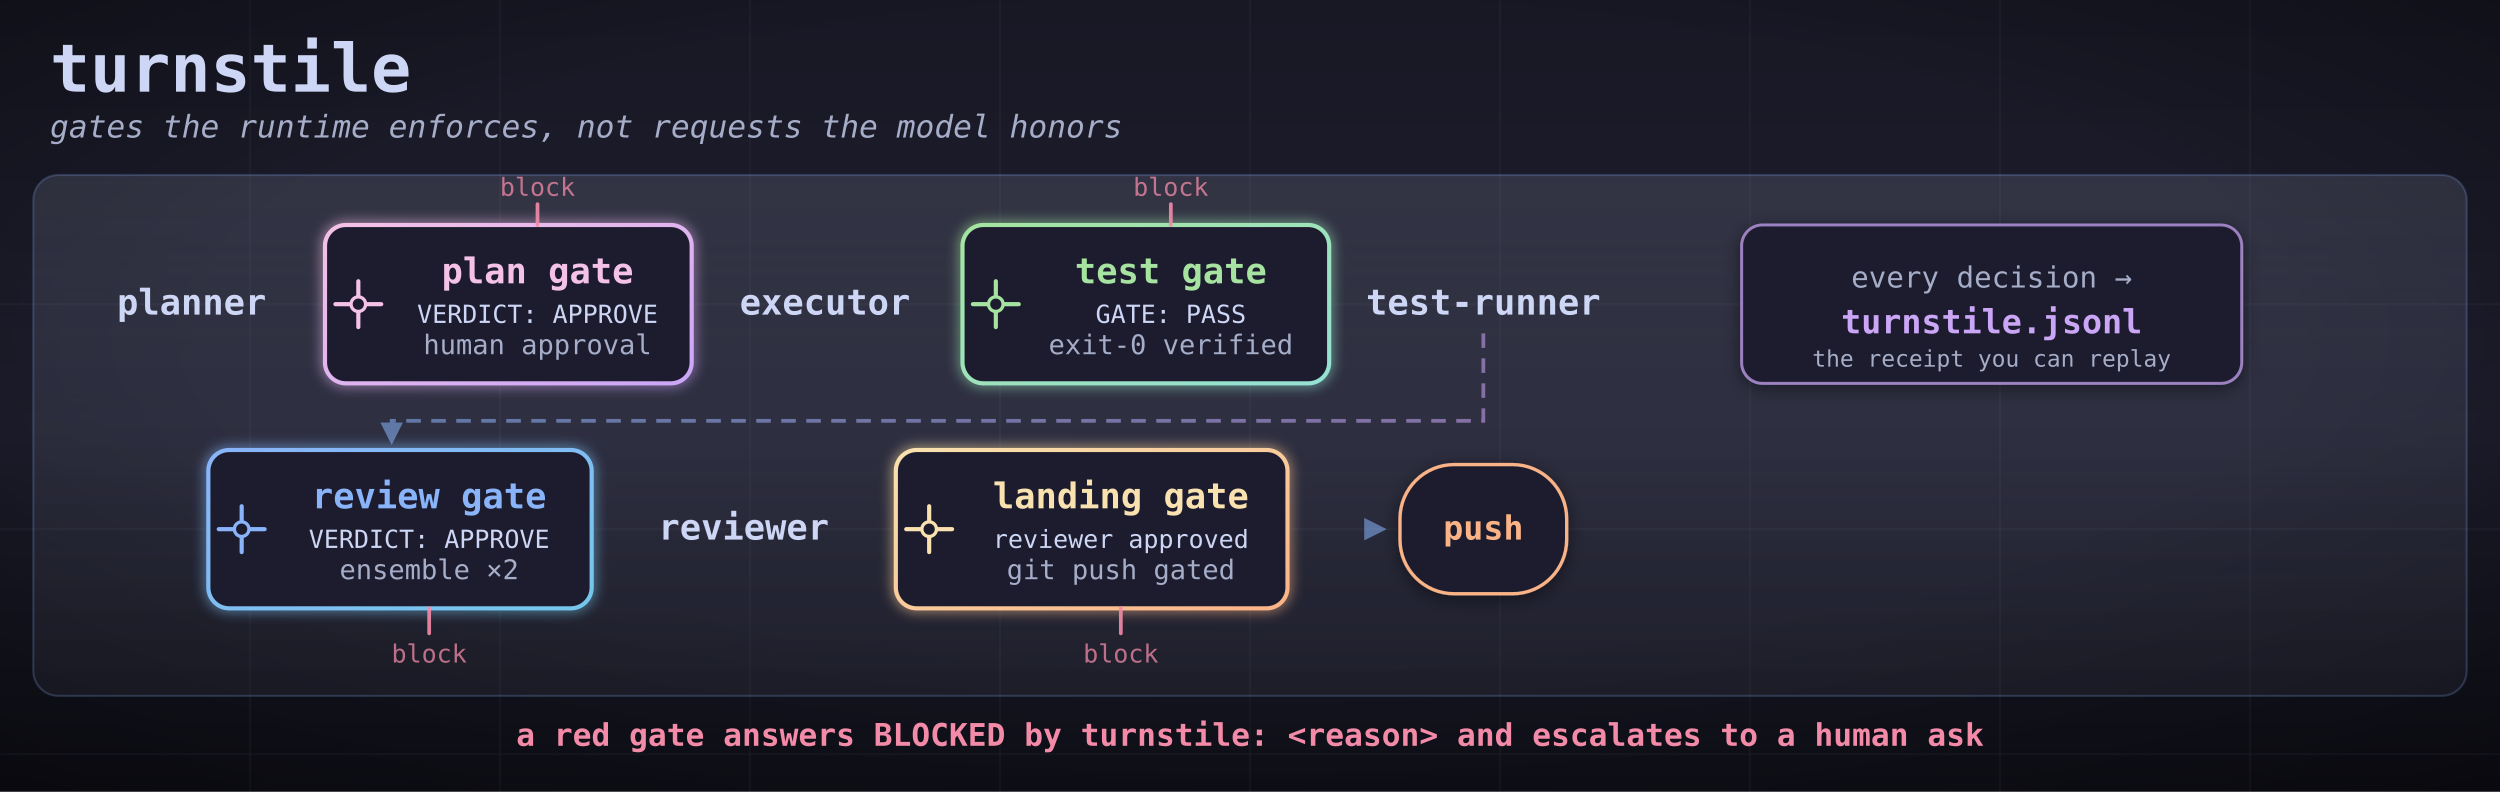
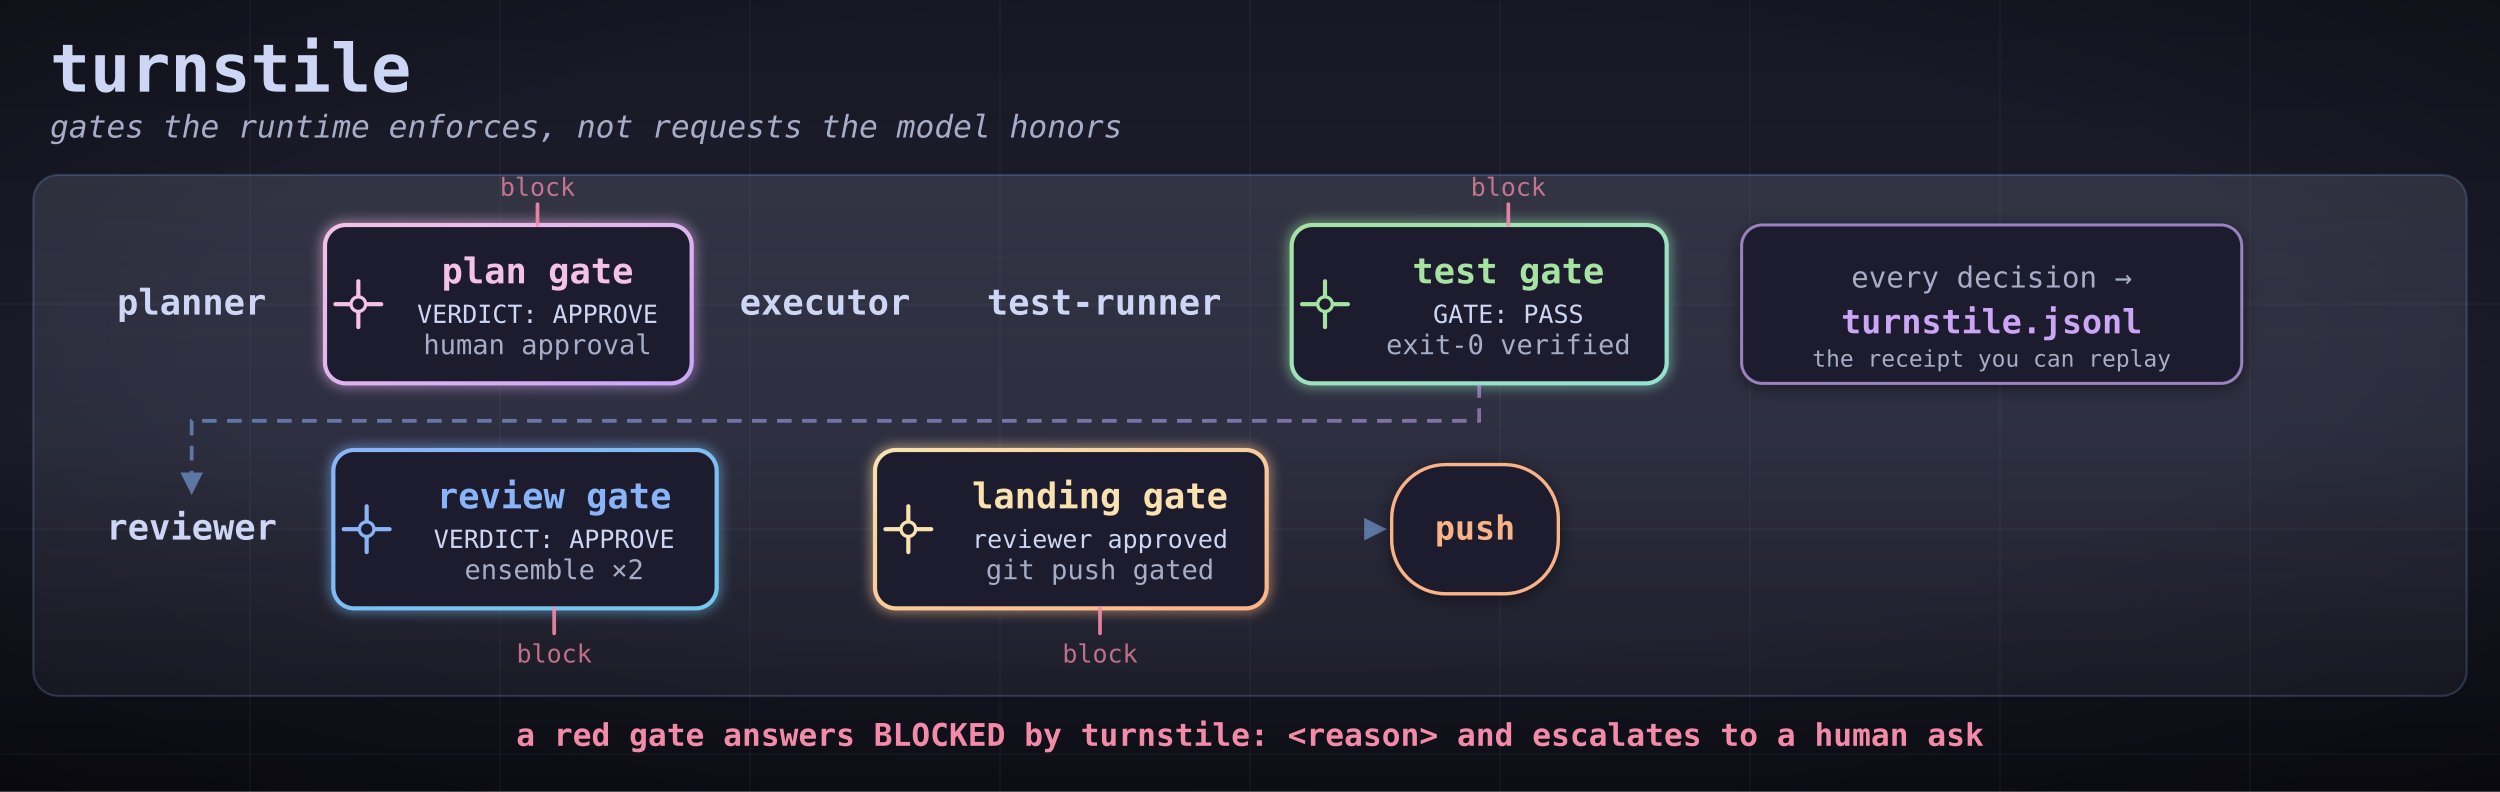
- <svg xmlns="http://www.w3.org/2000/svg" width="1200" height="380" viewBox="0 0 1200 380" role="img" aria-label="turnstile compact pipeline strip, two rows read left to right: row one planner, plan gate (VERDICT: APPROVE), executor, test gate (GATE: PASS), test-runner, with the turnstile.jsonl receipt; an elbow connector wraps down to row two: review gate (VERDICT: APPROVE), reviewer, landing gate, push; blocked stubs mark the gates that can refuse">
+ <svg xmlns="http://www.w3.org/2000/svg" width="1200" height="380" viewBox="0 0 1200 380" role="img" aria-label="turnstile compact pipeline strip, two rows read left to right: row one planner, plan gate (VERDICT: APPROVE), executor, test-runner, test gate (GATE: PASS), with the turnstile.jsonl receipt; an elbow connector wraps down to row two: reviewer, review gate (VERDICT: APPROVE), landing gate, push; blocked stubs mark the gates that can refuse">
  <defs>
    <linearGradient id="cbg" x1="0" y1="0" x2="0" y2="1">
      <stop offset="0" stop-color="#181825" />
      <stop offset="0.55" stop-color="#1E1E2E" />
      <stop offset="1" stop-color="#11111B" />
    </linearGradient>
    <radialGradient id="cvignette" cx="0.5" cy="0.42" r="0.75">
      <stop offset="0.55" stop-color="#000000" stop-opacity="0" />
      <stop offset="1" stop-color="#000000" stop-opacity="0.45" />
    </radialGradient>
    <linearGradient id="cglass" x1="0" y1="0" x2="0" y2="1">
      <stop offset="0" stop-color="#CDD6F4" stop-opacity="0.13" />
      <stop offset="1" stop-color="#CDD6F4" stop-opacity="0.05" />
    </linearGradient>
    <linearGradient id="cacc-plan" x1="0" y1="0" x2="1" y2="1">
      <stop offset="0" stop-color="#F5C2E7" />
      <stop offset="1" stop-color="#CBA6F7" />
    </linearGradient>
    <linearGradient id="cacc-test" x1="0" y1="0" x2="1" y2="1">
      <stop offset="0" stop-color="#A6E3A1" />
      <stop offset="1" stop-color="#94E2D5" />
    </linearGradient>
    <linearGradient id="cacc-review" x1="0" y1="0" x2="1" y2="1">
      <stop offset="0" stop-color="#89B4FA" />
      <stop offset="1" stop-color="#74C7EC" />
    </linearGradient>
    <linearGradient id="cacc-push" x1="0" y1="0" x2="1" y2="1">
      <stop offset="0" stop-color="#F9E2AF" />
      <stop offset="1" stop-color="#FAB387" />
    </linearGradient>
    <linearGradient id="cflow" x1="0" y1="0" x2="1" y2="0">
      <stop offset="0" stop-color="#89B4FA" />
      <stop offset="1" stop-color="#CBA6F7" />
    </linearGradient>
    <filter id="cglow" x="-60%" y="-60%" width="220%" height="220%">
      <feGaussianBlur stdDeviation="3" result="b" />
      <feMerge>
        <feMergeNode in="b" />
        <feMergeNode in="SourceGraphic" />
      </feMerge>
    </filter>
    <filter id="ccardshadow" x="-30%" y="-30%" width="160%" height="180%">
      <feDropShadow dx="0" dy="2" stdDeviation="4" flood-color="#000000" flood-opacity="0.45" />
    </filter>
    <style>
      @keyframes cdashmove { to { stroke-dashoffset: -22; } }
      .cflow { stroke-dasharray: 7 5; animation: cdashmove 1.4s linear infinite; }
      @media (prefers-reduced-motion: reduce) { .cflow { animation: none; } }
    </style>
    <marker id="carrow" viewBox="0 0 10 10" refX="8.5" refY="5" markerWidth="6" markerHeight="6" orient="auto-start-reverse">
      <path d="M 0 0 L 10 5 L 0 10 z" fill="#89B4FA" />
    </marker>
    <g id="cturnstile-arm">
      <circle cx="0" cy="0" r="3.5" fill="none" stroke-width="1.6" />
      <line x1="0" y1="-4" x2="0" y2="-11" stroke-width="2" stroke-linecap="round" />
      <line x1="0" y1="4" x2="0" y2="11" stroke-width="2" stroke-linecap="round" />
      <line x1="-4" y1="0" x2="-11" y2="0" stroke-width="2" stroke-linecap="round" />
      <line x1="4" y1="0" x2="11" y2="0" stroke-width="2" stroke-linecap="round" />
    </g>
  </defs>
  <rect width="1200" height="380" fill="url(#cbg)" />
  <rect width="1200" height="380" fill="url(#cvignette)" />
  <g stroke="#CDD6F4" stroke-opacity="0.035" stroke-width="1">
    <path d="M0 146H1200M0 254H1200M0 362H1200" />
    <path d="M120 0V380M240 0V380M360 0V380M480 0V380M600 0V380M720 0V380M840 0V380M960 0V380M1080 0V380" />
  </g>
  <text x="24" y="44" font-family="ui-monospace, SFMono-Regular, Menlo, monospace" font-size="32" font-weight="700" fill="#CDD6F4">turnstile</text>
  <text x="24" y="66" font-family="ui-monospace, SFMono-Regular, Menlo, monospace" font-size="15" font-style="italic" fill="#A6ADC8">gates the runtime enforces, not requests the model honors</text>
  <rect x="16" y="84" width="1168" height="250" rx="12" fill="url(#cglass)" stroke="#89B4FA" stroke-opacity="0.22" stroke-width="1" />
-   <path class="cflow" d="M40 146 H712" stroke="url(#cflow)" stroke-width="1.8" fill="none" opacity="0.55" />
+   <path class="cflow" d="M40 146 H710" stroke="url(#cflow)" stroke-width="1.8" fill="none" opacity="0.55" />
  <text x="92" y="151" text-anchor="middle" font-family="ui-monospace, SFMono-Regular, Menlo, monospace" font-size="17" font-weight="600" fill="#CDD6F4">planner</text>
  <g filter="url(#cglow)">
    <rect x="156" y="108" width="176" height="76" rx="10" fill="#1E1E2E" stroke="url(#cacc-plan)" stroke-width="2" />
  </g>
  <use href="#cturnstile-arm" transform="translate(172 146)" stroke="#F5C2E7" />
  <text x="258" y="136" text-anchor="middle" font-family="ui-monospace, SFMono-Regular, Menlo, monospace" font-size="17" font-weight="700" fill="#F5C2E7">plan gate</text>
  <text x="258" y="155" text-anchor="middle" font-family="ui-monospace, SFMono-Regular, Menlo, monospace" font-size="12" fill="#CDD6F4">VERDICT: APPROVE</text>
  <text x="258" y="170" text-anchor="middle" font-family="ui-monospace, SFMono-Regular, Menlo, monospace" font-size="13" fill="#A6ADC8">human approval</text>
  <text x="396" y="151" text-anchor="middle" font-family="ui-monospace, SFMono-Regular, Menlo, monospace" font-size="17" font-weight="600" fill="#CDD6F4">executor</text>
+   <text x="530" y="151" text-anchor="middle" font-family="ui-monospace, SFMono-Regular, Menlo, monospace" font-size="17" font-weight="600" fill="#CDD6F4">test-runner</text>
  <g filter="url(#cglow)">
-     <rect x="462" y="108" width="176" height="76" rx="10" fill="#1E1E2E" stroke="url(#cacc-test)" stroke-width="2" />
+     <rect x="620" y="108" width="180" height="76" rx="10" fill="#1E1E2E" stroke="url(#cacc-test)" stroke-width="2" />
  </g>
-   <use href="#cturnstile-arm" transform="translate(478 146)" stroke="#A6E3A1" />
-   <text x="562" y="136" text-anchor="middle" font-family="ui-monospace, SFMono-Regular, Menlo, monospace" font-size="17" font-weight="700" fill="#A6E3A1">test gate</text>
-   <text x="562" y="155" text-anchor="middle" font-family="ui-monospace, SFMono-Regular, Menlo, monospace" font-size="12" fill="#CDD6F4">GATE: PASS</text>
-   <text x="562" y="170" text-anchor="middle" font-family="ui-monospace, SFMono-Regular, Menlo, monospace" font-size="13" fill="#A6ADC8">exit-0 verified</text>
-   <text x="712" y="151" text-anchor="middle" font-family="ui-monospace, SFMono-Regular, Menlo, monospace" font-size="17" font-weight="600" fill="#CDD6F4">test-runner</text>
+   <use href="#cturnstile-arm" transform="translate(636 146)" stroke="#A6E3A1" />
+   <text x="724" y="136" text-anchor="middle" font-family="ui-monospace, SFMono-Regular, Menlo, monospace" font-size="17" font-weight="700" fill="#A6E3A1">test gate</text>
+   <text x="724" y="155" text-anchor="middle" font-family="ui-monospace, SFMono-Regular, Menlo, monospace" font-size="12" fill="#CDD6F4">GATE: PASS</text>
+   <text x="724" y="170" text-anchor="middle" font-family="ui-monospace, SFMono-Regular, Menlo, monospace" font-size="13" fill="#A6ADC8">exit-0 verified</text>
  <g filter="url(#ccardshadow)">
    <rect x="836" y="108" width="240" height="76" rx="10" fill="#1E1E2E" stroke="#CBA6F7" stroke-opacity="0.7" stroke-width="1.4" />
  </g>
  <text x="956" y="138" text-anchor="middle" font-family="ui-monospace, SFMono-Regular, Menlo, monospace" font-size="14" fill="#A6ADC8">every decision →</text>
  <text x="956" y="160" text-anchor="middle" font-family="ui-monospace, SFMono-Regular, Menlo, monospace" font-size="16" font-weight="700" fill="#CBA6F7">turnstile.jsonl</text>
  <text x="956" y="176" text-anchor="middle" font-family="ui-monospace, SFMono-Regular, Menlo, monospace" font-size="11" fill="#A6ADC8">the receipt you can replay</text>
-   <path class="cflow" d="M712 160 V202 H188 V212" stroke="url(#cflow)" stroke-width="1.8" fill="none" opacity="0.55" marker-end="url(#carrow)" />
-   <path class="cflow" d="M284 254 H664" stroke="url(#cflow)" stroke-width="1.8" fill="none" opacity="0.55" marker-end="url(#carrow)" />
+   <path class="cflow" d="M710 184 V202 H92 V236" stroke="url(#cflow)" stroke-width="1.8" fill="none" opacity="0.55" marker-end="url(#carrow)" />
+   <path class="cflow" d="M40 254 H664" stroke="url(#cflow)" stroke-width="1.8" fill="none" opacity="0.55" marker-end="url(#carrow)" />
+   <text x="92" y="259" text-anchor="middle" font-family="ui-monospace, SFMono-Regular, Menlo, monospace" font-size="17" font-weight="600" fill="#CDD6F4">reviewer</text>
  <g filter="url(#cglow)">
-     <rect x="100" y="216" width="184" height="76" rx="10" fill="#1E1E2E" stroke="url(#cacc-review)" stroke-width="2" />
+     <rect x="160" y="216" width="184" height="76" rx="10" fill="#1E1E2E" stroke="url(#cacc-review)" stroke-width="2" />
  </g>
-   <use href="#cturnstile-arm" transform="translate(116 254)" stroke="#89B4FA" />
-   <text x="206" y="244" text-anchor="middle" font-family="ui-monospace, SFMono-Regular, Menlo, monospace" font-size="17" font-weight="700" fill="#89B4FA">review gate</text>
-   <text x="206" y="263" text-anchor="middle" font-family="ui-monospace, SFMono-Regular, Menlo, monospace" font-size="12" fill="#CDD6F4">VERDICT: APPROVE</text>
-   <text x="206" y="278" text-anchor="middle" font-family="ui-monospace, SFMono-Regular, Menlo, monospace" font-size="13" fill="#A6ADC8">ensemble ×2</text>
-   <text x="357" y="259" text-anchor="middle" font-family="ui-monospace, SFMono-Regular, Menlo, monospace" font-size="17" font-weight="600" fill="#CDD6F4">reviewer</text>
+   <use href="#cturnstile-arm" transform="translate(176 254)" stroke="#89B4FA" />
+   <text x="266" y="244" text-anchor="middle" font-family="ui-monospace, SFMono-Regular, Menlo, monospace" font-size="17" font-weight="700" fill="#89B4FA">review gate</text>
+   <text x="266" y="263" text-anchor="middle" font-family="ui-monospace, SFMono-Regular, Menlo, monospace" font-size="12" fill="#CDD6F4">VERDICT: APPROVE</text>
+   <text x="266" y="278" text-anchor="middle" font-family="ui-monospace, SFMono-Regular, Menlo, monospace" font-size="13" fill="#A6ADC8">ensemble ×2</text>
  <g filter="url(#cglow)">
-     <rect x="430" y="216" width="188" height="76" rx="10" fill="#1E1E2E" stroke="url(#cacc-push)" stroke-width="2" />
+     <rect x="420" y="216" width="188" height="76" rx="10" fill="#1E1E2E" stroke="url(#cacc-push)" stroke-width="2" />
  </g>
-   <use href="#cturnstile-arm" transform="translate(446 254)" stroke="#F9E2AF" />
-   <text x="538" y="244" text-anchor="middle" font-family="ui-monospace, SFMono-Regular, Menlo, monospace" font-size="17" font-weight="700" fill="#F9E2AF">landing gate</text>
-   <text x="538" y="263" text-anchor="middle" font-family="ui-monospace, SFMono-Regular, Menlo, monospace" font-size="12" fill="#CDD6F4">reviewer approved</text>
-   <text x="538" y="278" text-anchor="middle" font-family="ui-monospace, SFMono-Regular, Menlo, monospace" font-size="13" fill="#A6ADC8">git push gated</text>
+   <use href="#cturnstile-arm" transform="translate(436 254)" stroke="#F9E2AF" />
+   <text x="528" y="244" text-anchor="middle" font-family="ui-monospace, SFMono-Regular, Menlo, monospace" font-size="17" font-weight="700" fill="#F9E2AF">landing gate</text>
+   <text x="528" y="263" text-anchor="middle" font-family="ui-monospace, SFMono-Regular, Menlo, monospace" font-size="12" fill="#CDD6F4">reviewer approved</text>
+   <text x="528" y="278" text-anchor="middle" font-family="ui-monospace, SFMono-Regular, Menlo, monospace" font-size="13" fill="#A6ADC8">git push gated</text>
  <g filter="url(#ccardshadow)">
-     <rect x="672" y="223" width="80" height="62" rx="26" fill="#1E1E2E" stroke="#FAB387" stroke-width="1.6" />
+     <rect x="668" y="223" width="80" height="62" rx="26" fill="#1E1E2E" stroke="#FAB387" stroke-width="1.6" />
  </g>
-   <text x="712" y="259" text-anchor="middle" font-family="ui-monospace, SFMono-Regular, Menlo, monospace" font-size="16" font-weight="700" fill="#FAB387">push</text>
+   <text x="708" y="259" text-anchor="middle" font-family="ui-monospace, SFMono-Regular, Menlo, monospace" font-size="16" font-weight="700" fill="#FAB387">push</text>
  <g stroke="#F38BA8" stroke-width="1.8" stroke-linecap="round" fill="none">
    <path d="M258 108 L 258 98" opacity="0.9" />
-     <path d="M562 108 L 562 98" opacity="0.9" />
+     <path d="M724 108 L 724 98" opacity="0.9" />
  </g>
  <g font-family="ui-monospace, SFMono-Regular, Menlo, monospace" font-size="12" fill="#F38BA8" opacity="0.75">
    <text x="258" y="94" text-anchor="middle">block</text>
-     <text x="562" y="94" text-anchor="middle">block</text>
+     <text x="724" y="94" text-anchor="middle">block</text>
  </g>
  <g stroke="#F38BA8" stroke-width="1.8" stroke-linecap="round" fill="none">
-     <path d="M206 292 L 206 304" opacity="0.9" />
-     <path d="M538 292 L 538 304" opacity="0.9" />
+     <path d="M266 292 L 266 304" opacity="0.9" />
+     <path d="M528 292 L 528 304" opacity="0.9" />
  </g>
  <g font-family="ui-monospace, SFMono-Regular, Menlo, monospace" font-size="12" fill="#F38BA8" opacity="0.75">
-     <text x="206" y="318" text-anchor="middle">block</text>
-     <text x="538" y="318" text-anchor="middle">block</text>
+     <text x="266" y="318" text-anchor="middle">block</text>
+     <text x="528" y="318" text-anchor="middle">block</text>
  </g>
  <text x="600" y="358" text-anchor="middle" font-family="ui-monospace, SFMono-Regular, Menlo, monospace" font-size="15" font-weight="700" fill="#F38BA8">a red gate answers BLOCKED by turnstile: &lt;reason&gt; and escalates to a human ask</text>
</svg>
